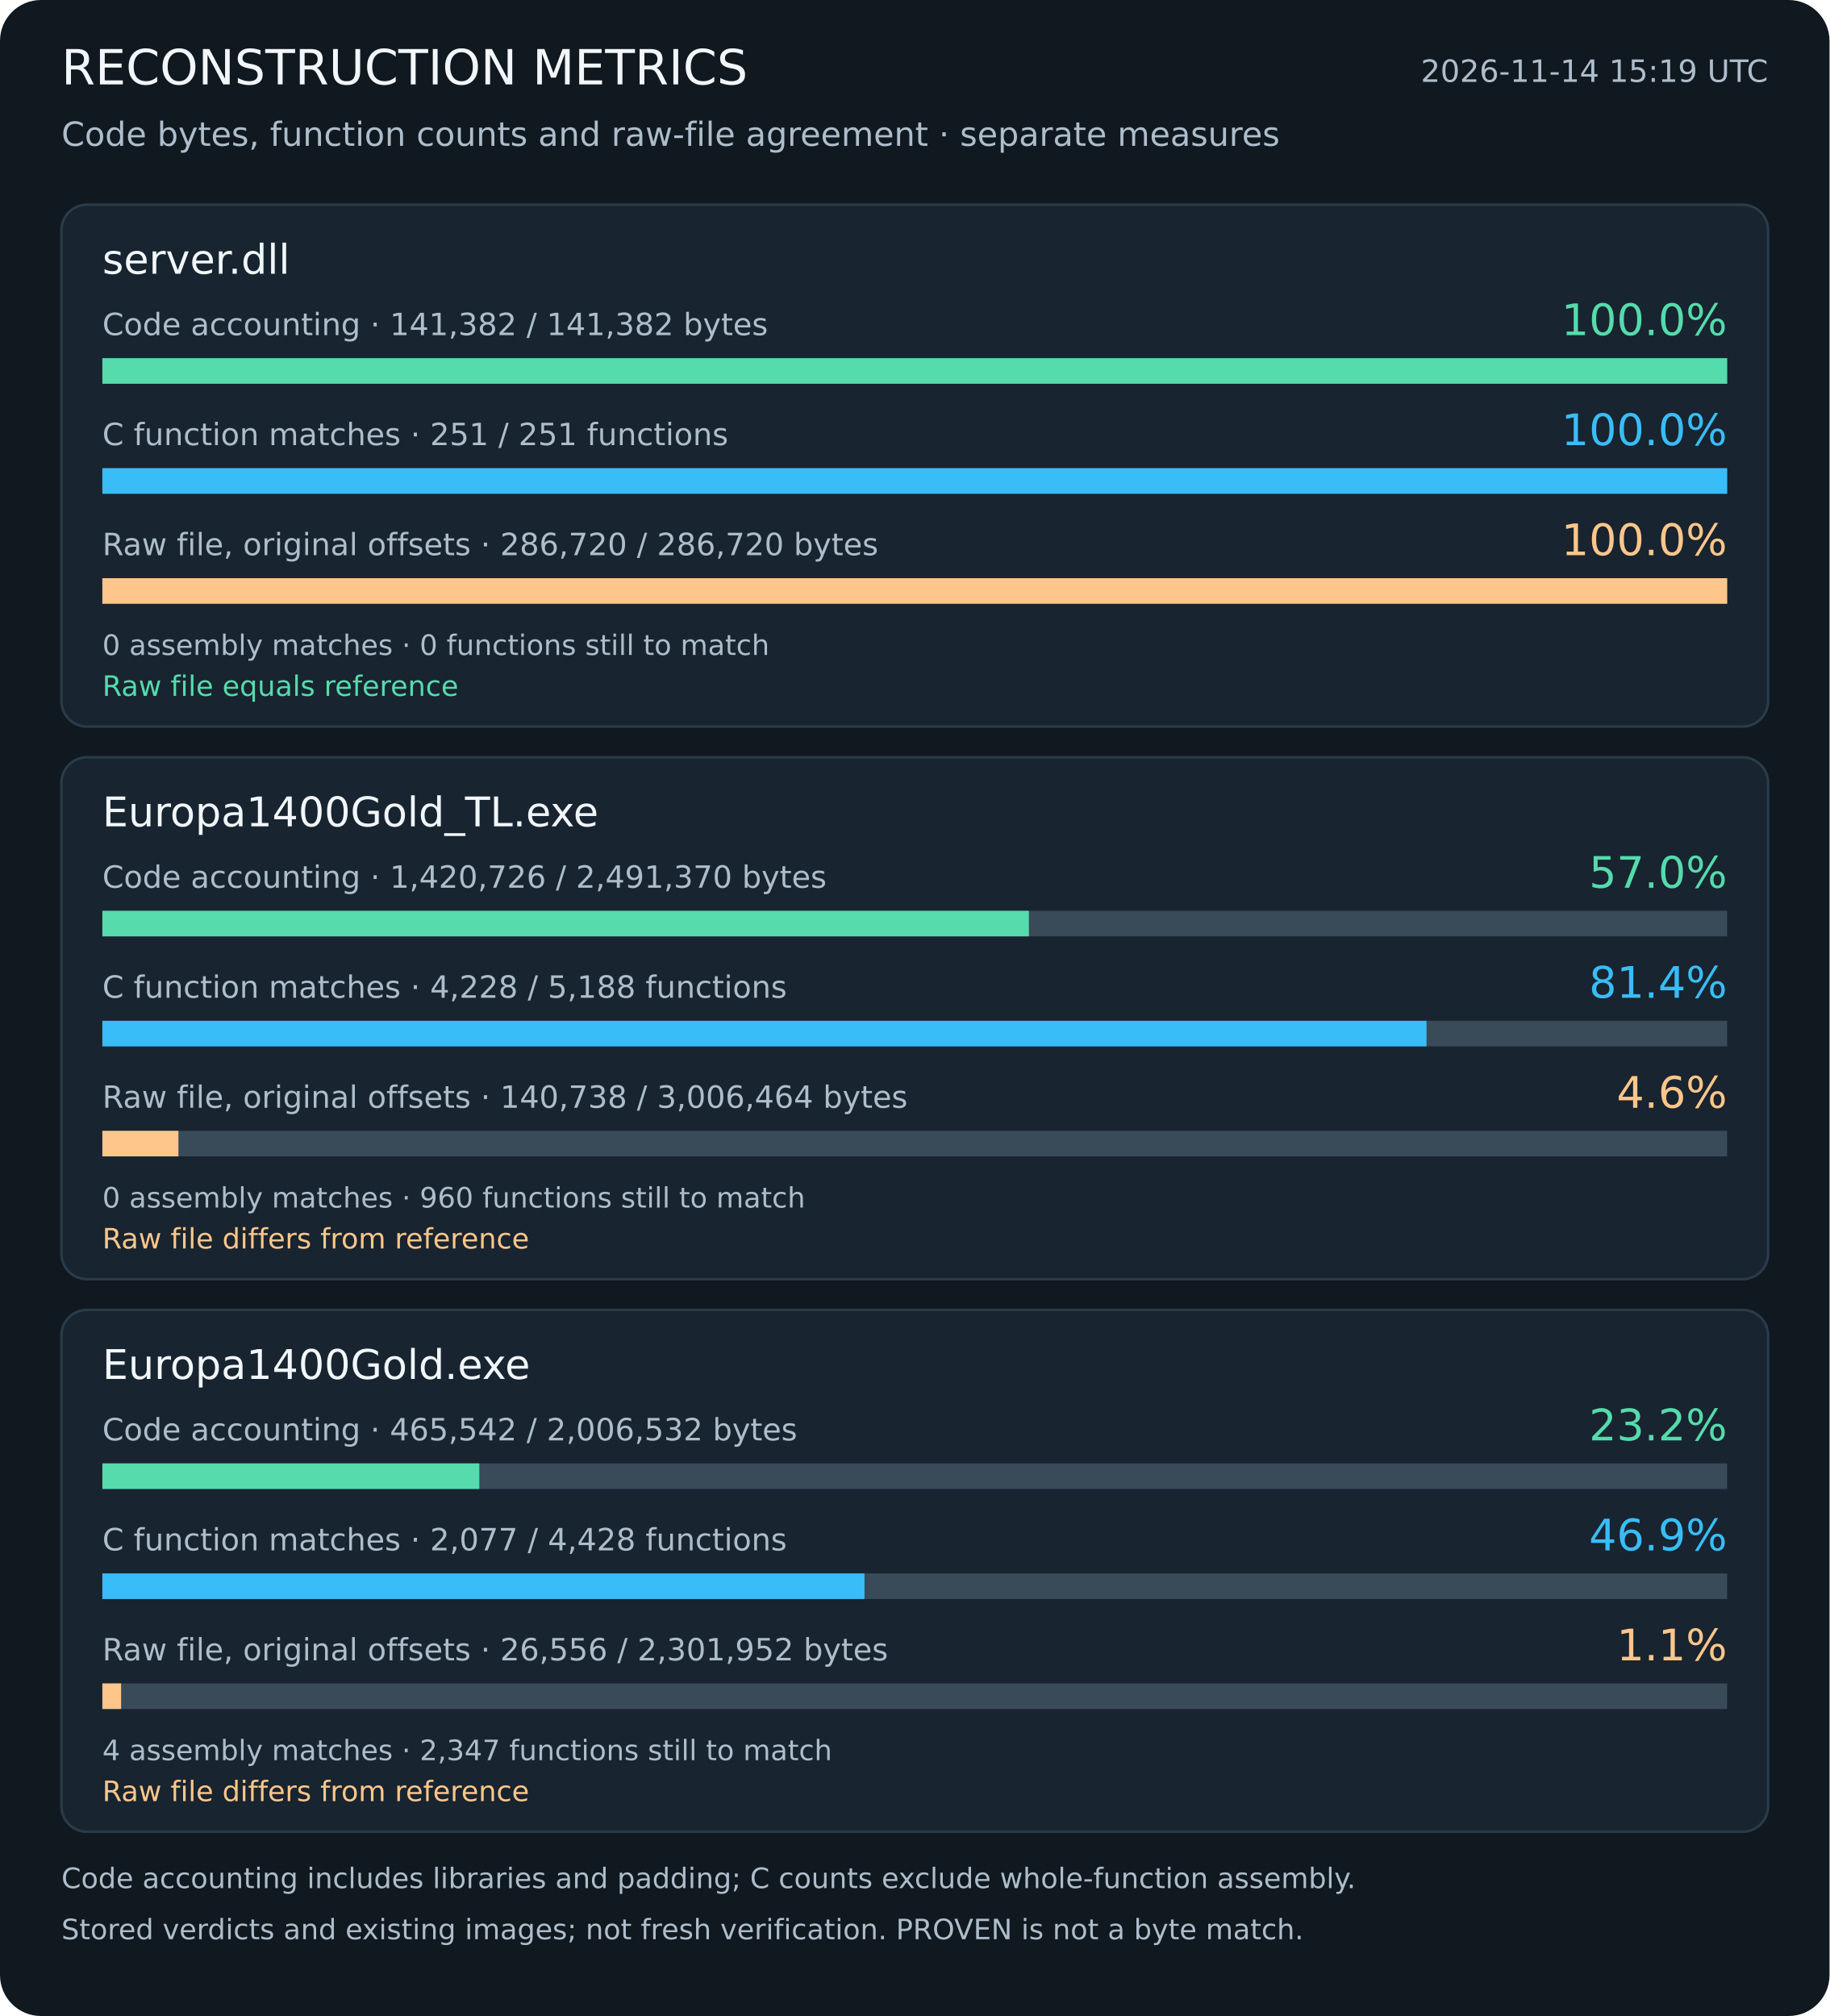
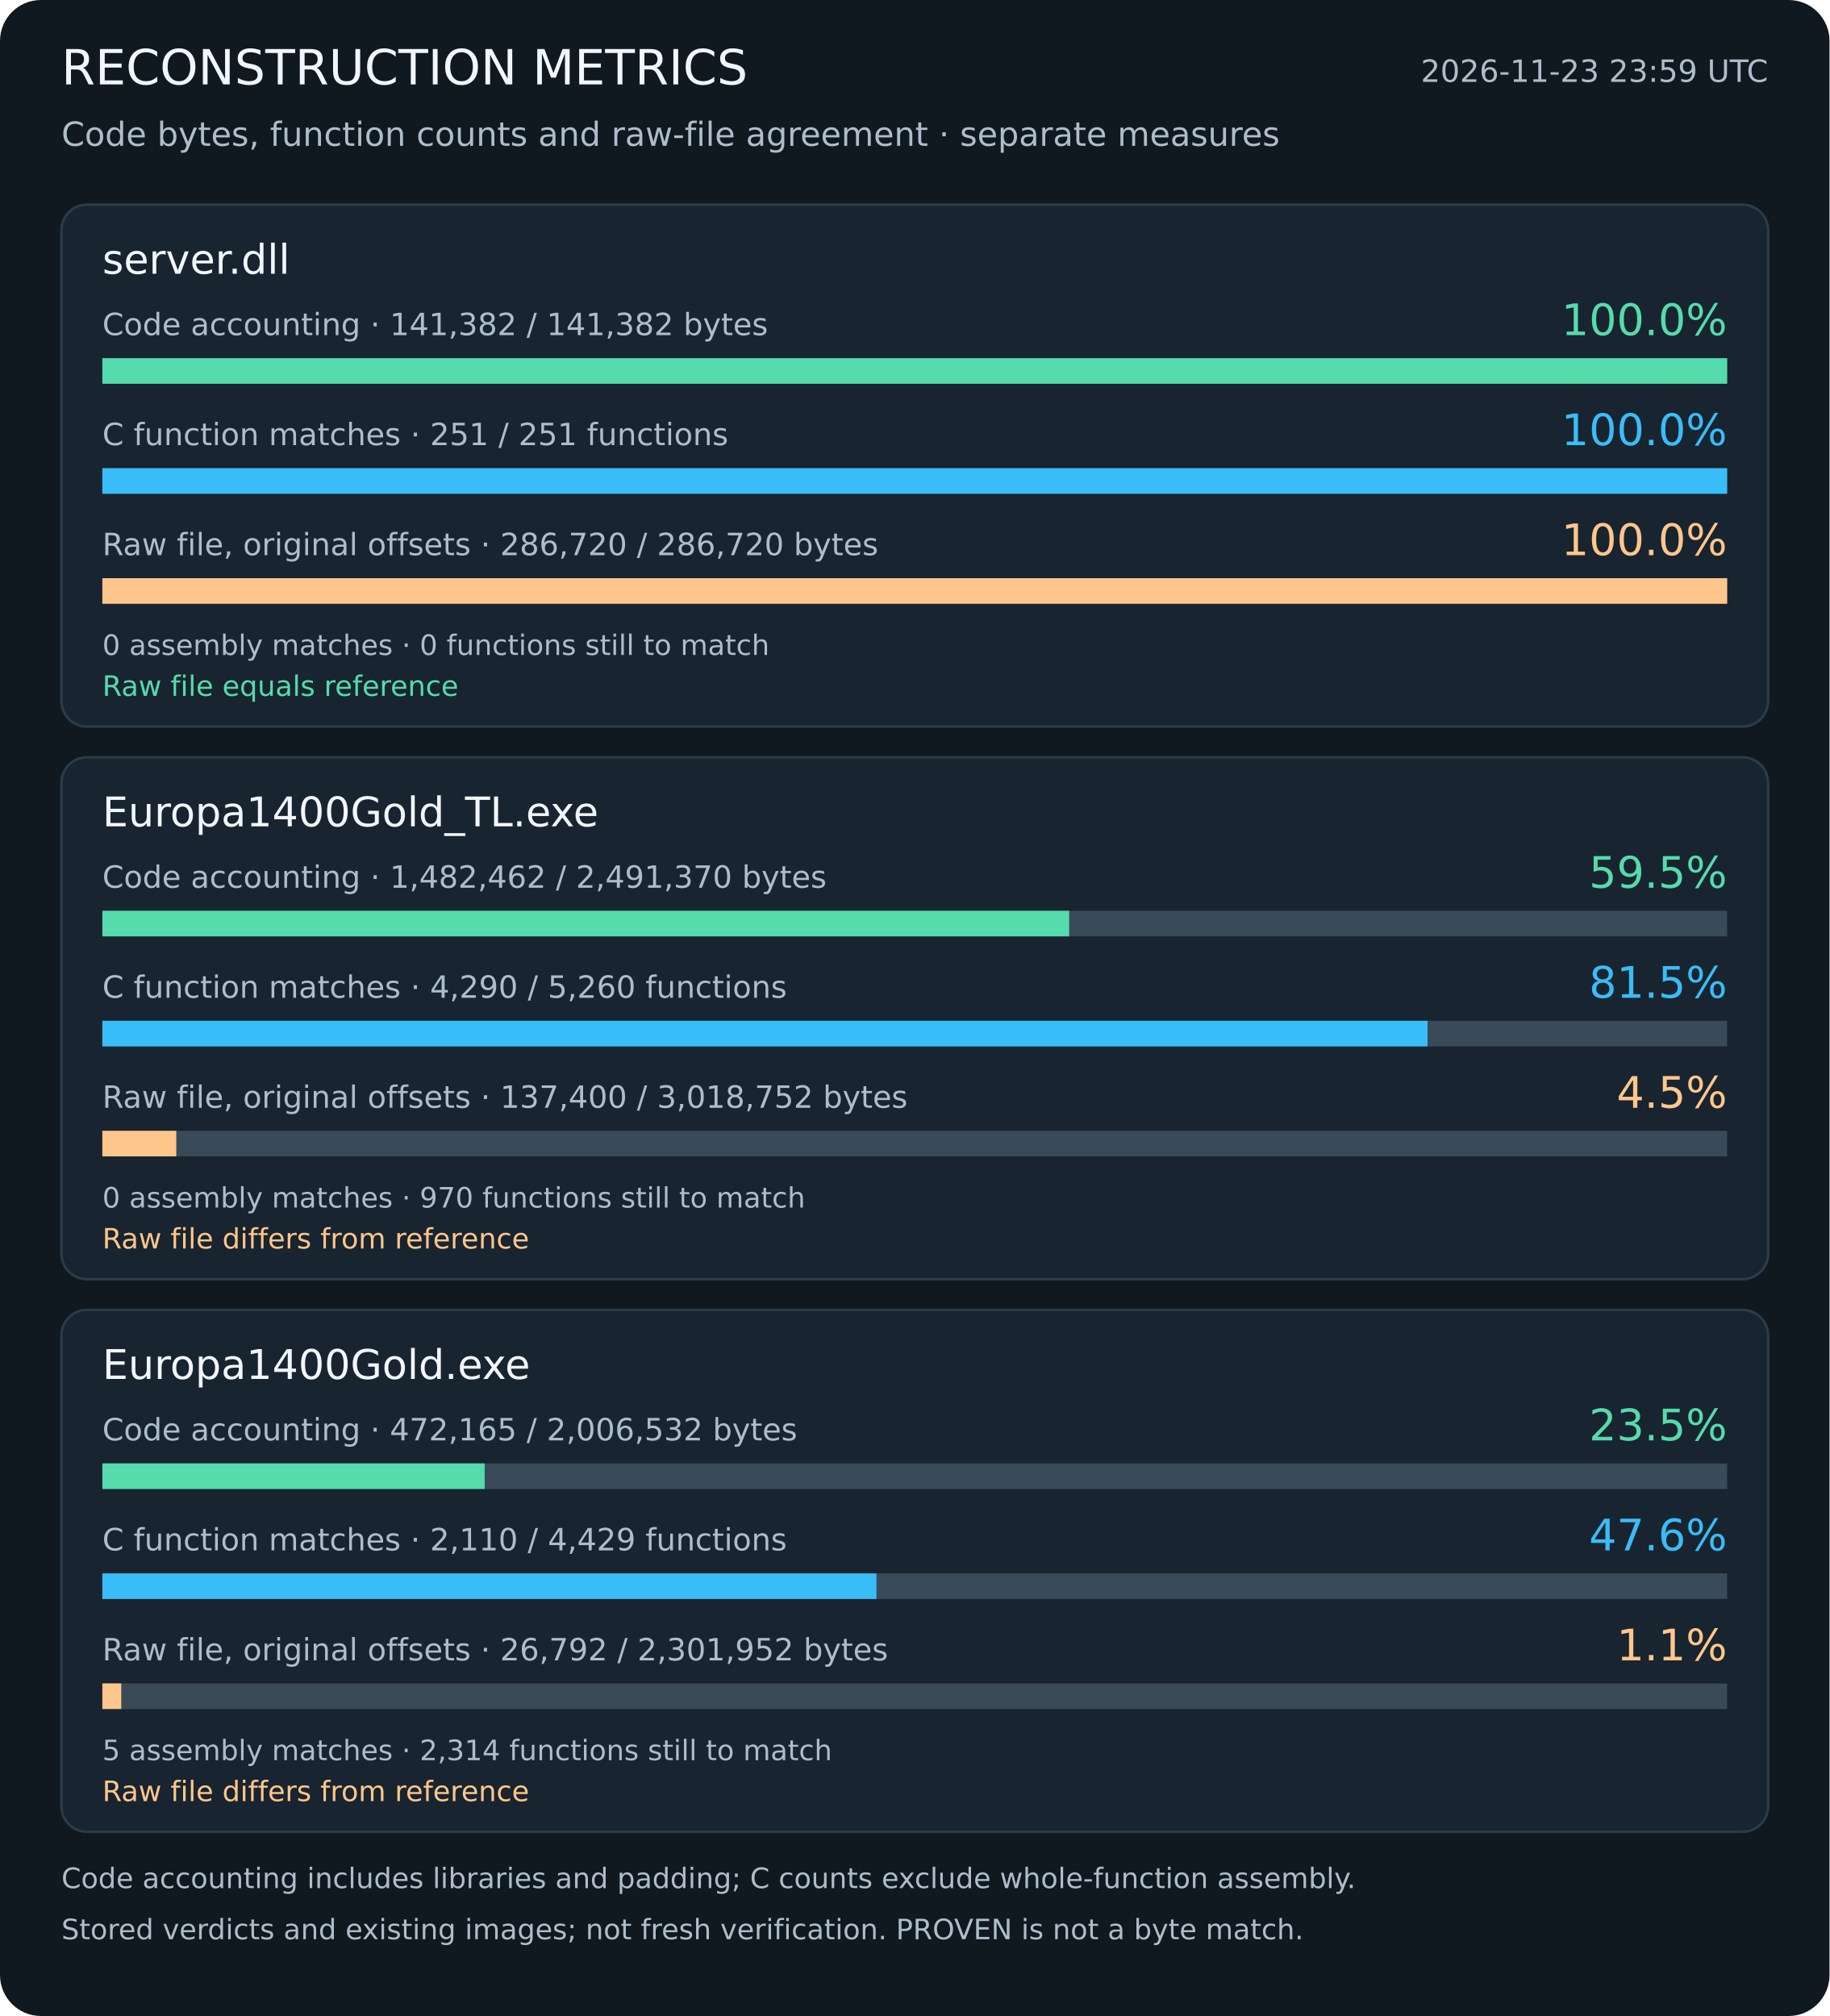
<svg xmlns="http://www.w3.org/2000/svg" width="715" height="788" viewBox="0 0 715 788" role="img" aria-labelledby="title description">
  <rect width="715" height="788" rx="16" fill="#101820" />
  <g font-family="DejaVu Sans, sans-serif">
    <text x="24" y="33" font-size="19" fill="#f1f6fa" text-anchor="start">RECONSTRUCTION METRICS</text>
-     <text x="691" y="32" font-size="12" fill="#aebdca" text-anchor="end">2026-11-14 15:19 UTC</text>
+     <text x="691" y="32" font-size="12" fill="#aebdca" text-anchor="end">2026-11-23 23:59 UTC</text>
    <text x="24" y="57" font-size="13" fill="#aebdca" text-anchor="start">Code bytes, function counts and raw-file agreement · separate measures</text>
    <rect x="24" y="80" width="667" height="204" rx="10" fill="#18242f" stroke="#2a3b49" />
    <text x="40" y="107" font-size="16" fill="#f1f6fa" text-anchor="start">server.dll</text>
    <text x="40" y="131" font-size="12" fill="#aebdca" text-anchor="start">Code accounting · 141,382 / 141,382 bytes</text>
    <text x="675" y="131" font-size="17" fill="#55dbac" text-anchor="end">100.0%</text>
    <rect x="40" y="140" width="635" height="10" fill="#394a59" />
    <rect x="40" y="140" width="635.00" height="10" fill="#55dbac" />
    <text x="40" y="174" font-size="12" fill="#aebdca" text-anchor="start">C function matches · 251 / 251 functions</text>
    <text x="675" y="174" font-size="17" fill="#39bdf8" text-anchor="end">100.0%</text>
    <rect x="40" y="183" width="635" height="10" fill="#394a59" />
    <rect x="40" y="183" width="635.00" height="10" fill="#39bdf8" />
    <text x="40" y="217" font-size="12" fill="#aebdca" text-anchor="start">Raw file, original offsets · 286,720 / 286,720 bytes</text>
    <text x="675" y="217" font-size="17" fill="#ffc68b" text-anchor="end">100.0%</text>
    <rect x="40" y="226" width="635" height="10" fill="#394a59" />
    <rect x="40" y="226" width="635.00" height="10" fill="#ffc68b" />
    <text x="40" y="256" font-size="11" fill="#aebdca" text-anchor="start">0 assembly matches · 0 functions still to match</text>
    <text x="40" y="272" font-size="11" fill="#55dbac" text-anchor="start">Raw file equals reference</text>
    <rect x="24" y="296" width="667" height="204" rx="10" fill="#18242f" stroke="#2a3b49" />
    <text x="40" y="323" font-size="16" fill="#f1f6fa" text-anchor="start">Europa1400Gold_TL.exe</text>
-     <text x="40" y="347" font-size="12" fill="#aebdca" text-anchor="start">Code accounting · 1,420,726 / 2,491,370 bytes</text>
-     <text x="675" y="347" font-size="17" fill="#55dbac" text-anchor="end">57.0%</text>
+     <text x="40" y="347" font-size="12" fill="#aebdca" text-anchor="start">Code accounting · 1,482,462 / 2,491,370 bytes</text>
+     <text x="675" y="347" font-size="17" fill="#55dbac" text-anchor="end">59.5%</text>
    <rect x="40" y="356" width="635" height="10" fill="#394a59" />
-     <rect x="40" y="356" width="362.11" height="10" fill="#55dbac" />
-     <text x="40" y="390" font-size="12" fill="#aebdca" text-anchor="start">C function matches · 4,228 / 5,188 functions</text>
-     <text x="675" y="390" font-size="17" fill="#39bdf8" text-anchor="end">81.4%</text>
+     <rect x="40" y="356" width="377.85" height="10" fill="#55dbac" />
+     <text x="40" y="390" font-size="12" fill="#aebdca" text-anchor="start">C function matches · 4,290 / 5,260 functions</text>
+     <text x="675" y="390" font-size="17" fill="#39bdf8" text-anchor="end">81.5%</text>
    <rect x="40" y="399" width="635" height="10" fill="#394a59" />
-     <rect x="40" y="399" width="517.50" height="10" fill="#39bdf8" />
-     <text x="40" y="433" font-size="12" fill="#aebdca" text-anchor="start">Raw file, original offsets · 140,738 / 3,006,464 bytes</text>
-     <text x="675" y="433" font-size="17" fill="#ffc68b" text-anchor="end">4.6%</text>
+     <rect x="40" y="399" width="517.90" height="10" fill="#39bdf8" />
+     <text x="40" y="433" font-size="12" fill="#aebdca" text-anchor="start">Raw file, original offsets · 137,400 / 3,018,752 bytes</text>
+     <text x="675" y="433" font-size="17" fill="#ffc68b" text-anchor="end">4.5%</text>
    <rect x="40" y="442" width="635" height="10" fill="#394a59" />
-     <rect x="40" y="442" width="29.73" height="10" fill="#ffc68b" />
-     <text x="40" y="472" font-size="11" fill="#aebdca" text-anchor="start">0 assembly matches · 960 functions still to match</text>
+     <rect x="40" y="442" width="28.90" height="10" fill="#ffc68b" />
+     <text x="40" y="472" font-size="11" fill="#aebdca" text-anchor="start">0 assembly matches · 970 functions still to match</text>
    <text x="40" y="488" font-size="11" fill="#ffc68b" text-anchor="start">Raw file differs from reference</text>
    <rect x="24" y="512" width="667" height="204" rx="10" fill="#18242f" stroke="#2a3b49" />
    <text x="40" y="539" font-size="16" fill="#f1f6fa" text-anchor="start">Europa1400Gold.exe</text>
-     <text x="40" y="563" font-size="12" fill="#aebdca" text-anchor="start">Code accounting · 465,542 / 2,006,532 bytes</text>
-     <text x="675" y="563" font-size="17" fill="#55dbac" text-anchor="end">23.2%</text>
+     <text x="40" y="563" font-size="12" fill="#aebdca" text-anchor="start">Code accounting · 472,165 / 2,006,532 bytes</text>
+     <text x="675" y="563" font-size="17" fill="#55dbac" text-anchor="end">23.5%</text>
    <rect x="40" y="572" width="635" height="10" fill="#394a59" />
-     <rect x="40" y="572" width="147.33" height="10" fill="#55dbac" />
-     <text x="40" y="606" font-size="12" fill="#aebdca" text-anchor="start">C function matches · 2,077 / 4,428 functions</text>
-     <text x="675" y="606" font-size="17" fill="#39bdf8" text-anchor="end">46.9%</text>
+     <rect x="40" y="572" width="149.42" height="10" fill="#55dbac" />
+     <text x="40" y="606" font-size="12" fill="#aebdca" text-anchor="start">C function matches · 2,110 / 4,429 functions</text>
+     <text x="675" y="606" font-size="17" fill="#39bdf8" text-anchor="end">47.6%</text>
    <rect x="40" y="615" width="635" height="10" fill="#394a59" />
-     <rect x="40" y="615" width="297.85" height="10" fill="#39bdf8" />
-     <text x="40" y="649" font-size="12" fill="#aebdca" text-anchor="start">Raw file, original offsets · 26,556 / 2,301,952 bytes</text>
+     <rect x="40" y="615" width="302.52" height="10" fill="#39bdf8" />
+     <text x="40" y="649" font-size="12" fill="#aebdca" text-anchor="start">Raw file, original offsets · 26,792 / 2,301,952 bytes</text>
    <text x="675" y="649" font-size="17" fill="#ffc68b" text-anchor="end">1.1%</text>
    <rect x="40" y="658" width="635" height="10" fill="#394a59" />
-     <rect x="40" y="658" width="7.33" height="10" fill="#ffc68b" />
-     <text x="40" y="688" font-size="11" fill="#aebdca" text-anchor="start">4 assembly matches · 2,347 functions still to match</text>
+     <rect x="40" y="658" width="7.39" height="10" fill="#ffc68b" />
+     <text x="40" y="688" font-size="11" fill="#aebdca" text-anchor="start">5 assembly matches · 2,314 functions still to match</text>
    <text x="40" y="704" font-size="11" fill="#ffc68b" text-anchor="start">Raw file differs from reference</text>
    <text x="24" y="738" font-size="11" fill="#aebdca" text-anchor="start">Code accounting includes libraries and padding; C counts exclude whole-function assembly.</text>
    <text x="24" y="758" font-size="11" fill="#aebdca" text-anchor="start">Stored verdicts and existing images; not fresh verification. PROVEN is not a byte match.</text>
  </g>
</svg>
